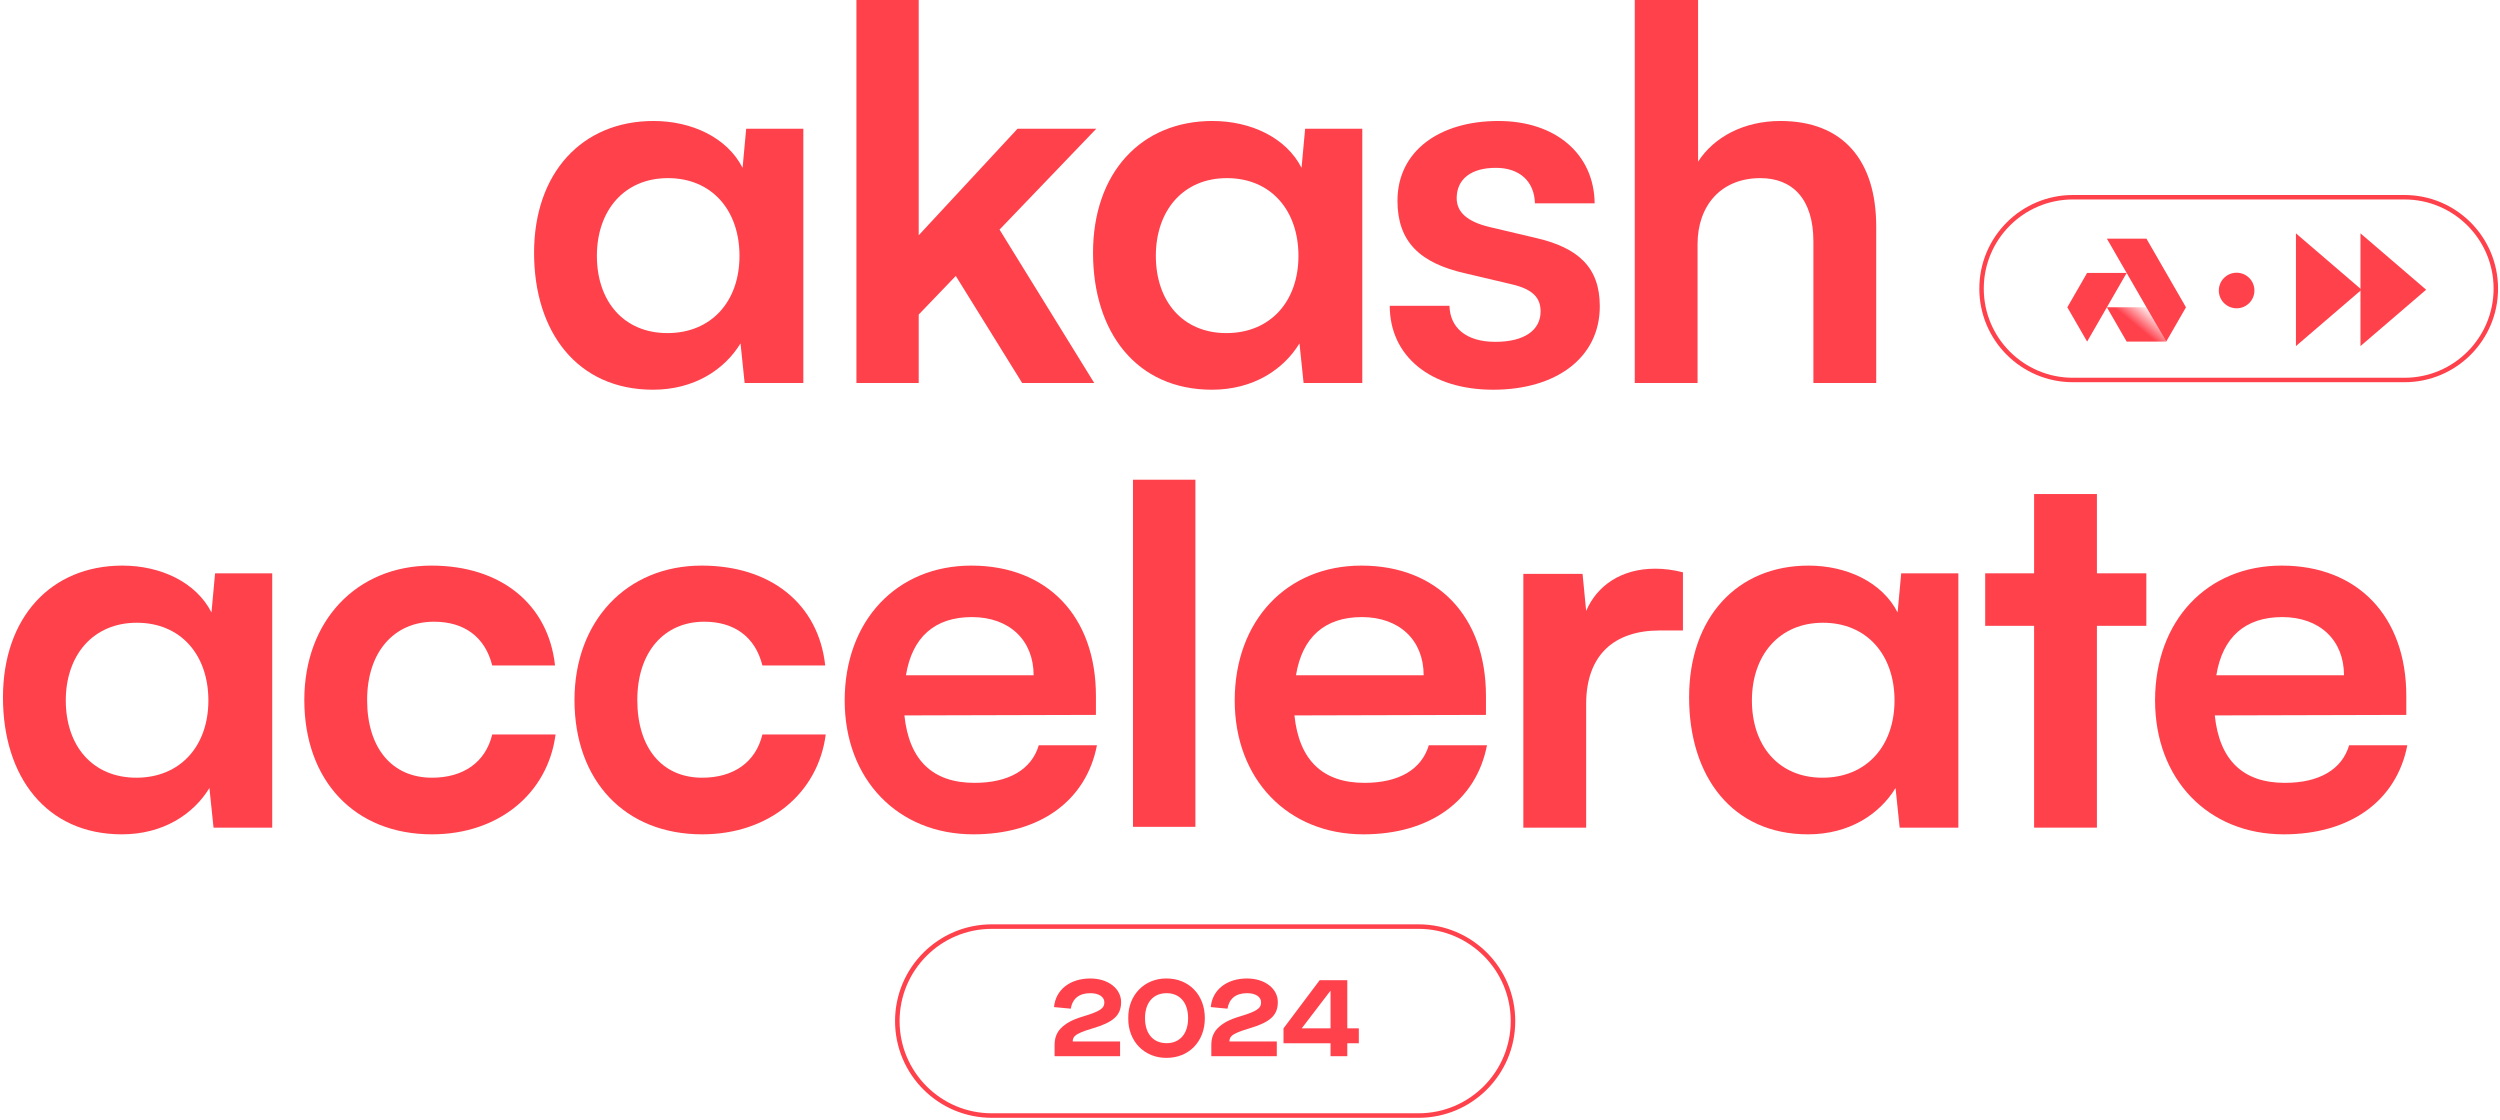
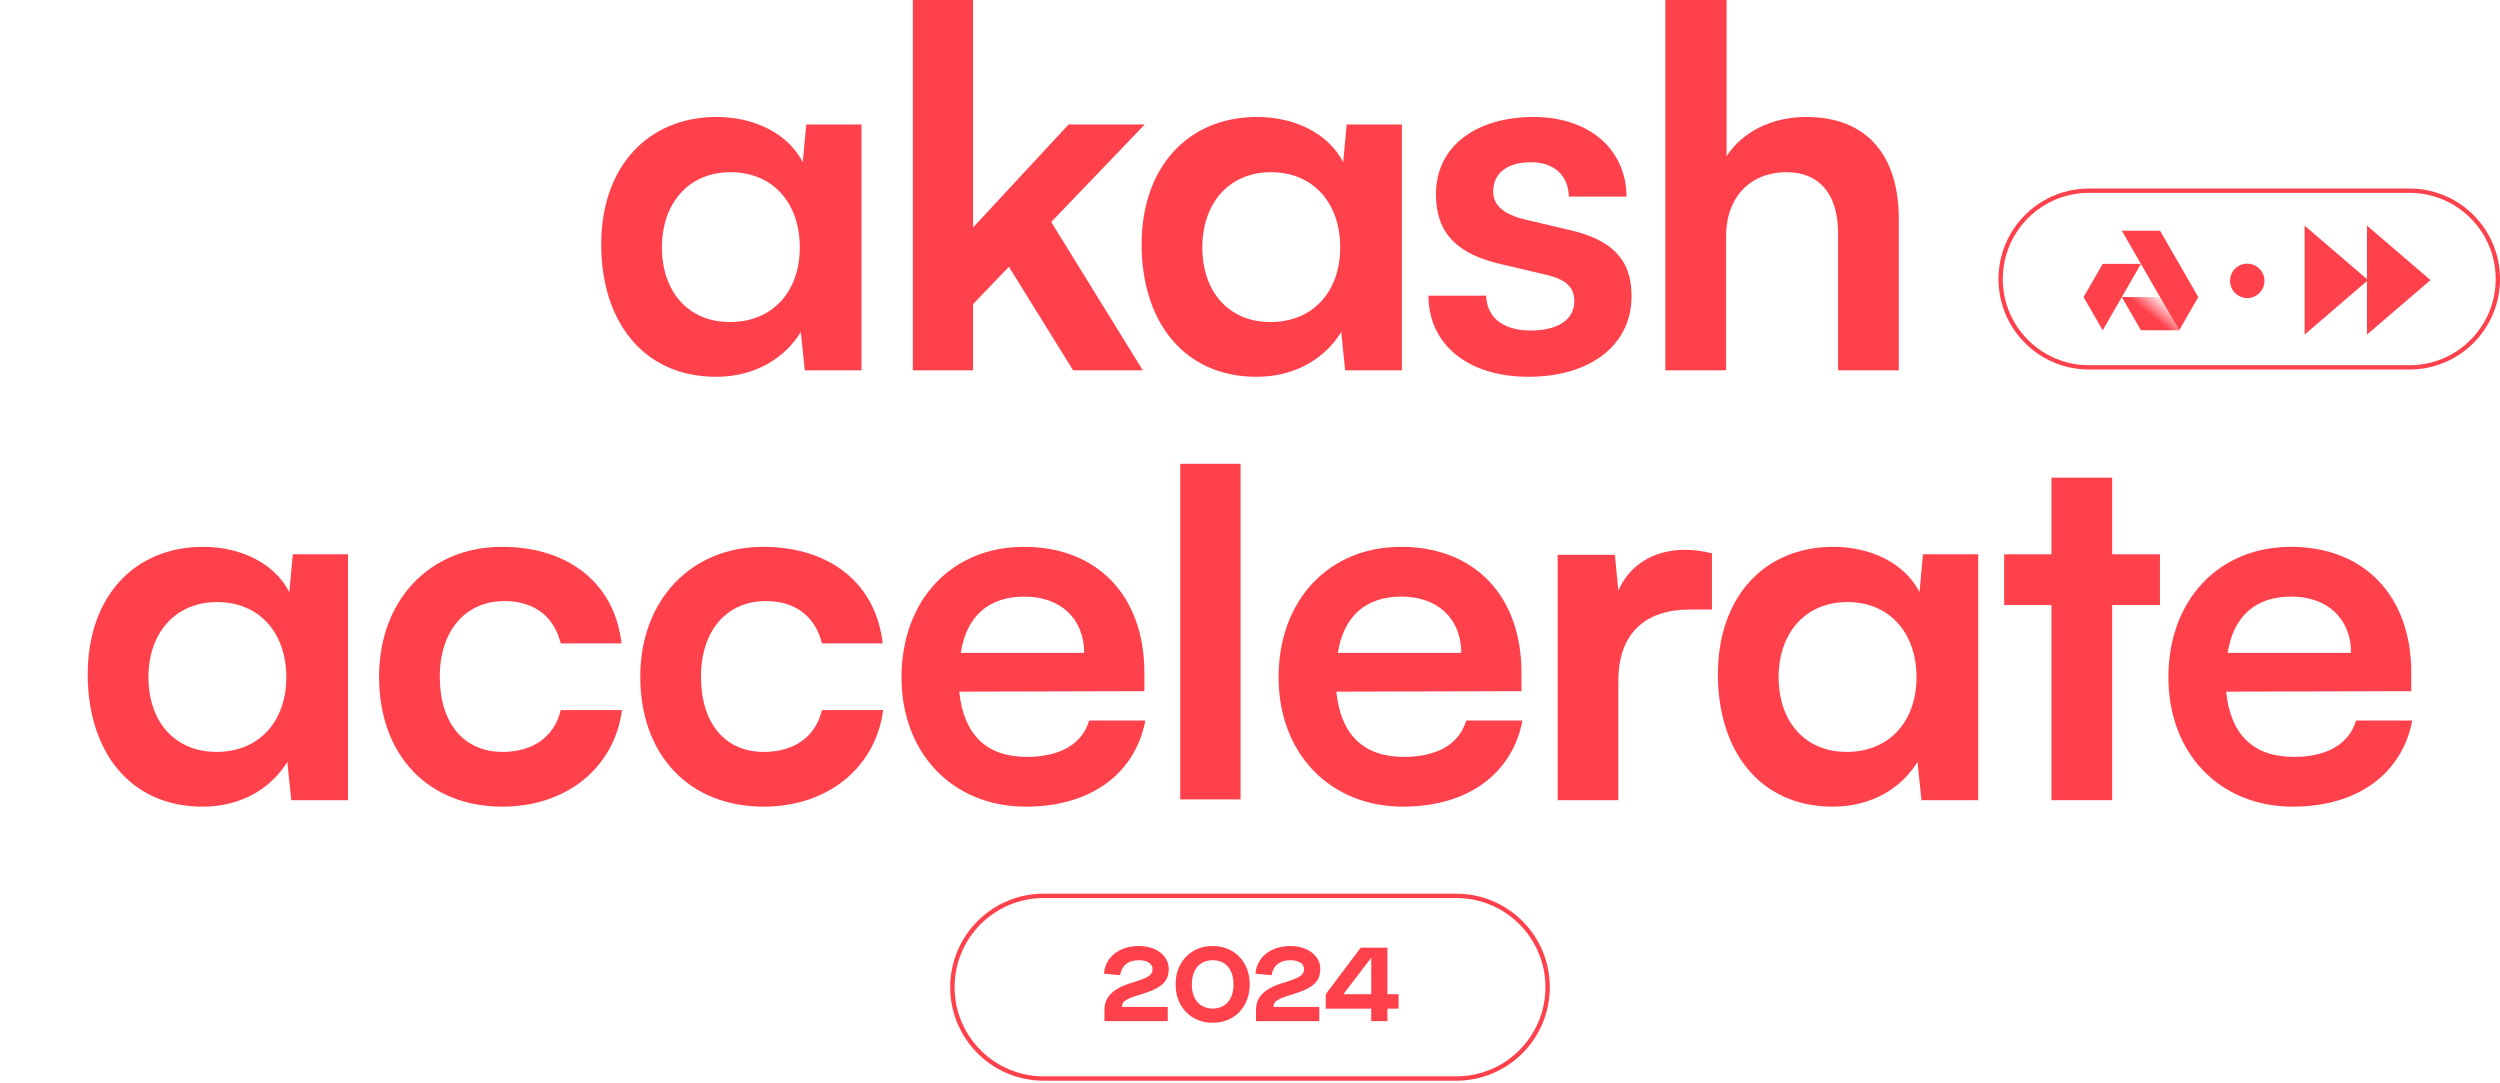
- <svg xmlns="http://www.w3.org/2000/svg" width="641" height="287" viewBox="0 0 641 287" fill="none">
-   <path d="M435.256 98.208H419.152V0H435.388V41.448C439.48 35.112 447.136 31.02 456.508 31.02C472.612 31.02 481.06 41.184 481.06 58.08V98.208H464.956V61.908C464.956 50.952 459.544 45.672 451.36 45.672C441.196 45.672 435.256 52.8 435.256 62.568V98.208Z" fill="#FF414C" />
-   <path d="M356.332 78.408H371.644C371.776 84.084 376 87.648 383.392 87.648C390.916 87.648 395.008 84.612 395.008 79.86C395.008 76.56 393.292 74.184 387.484 72.864L375.736 70.092C363.988 67.452 358.312 61.908 358.312 51.48C358.312 38.676 369.136 31.02 384.184 31.02C398.836 31.02 408.736 39.468 408.868 52.14H393.556C393.424 46.596 389.728 43.032 383.524 43.032C377.188 43.032 373.492 45.936 373.492 50.82C373.492 54.516 376.396 56.892 381.94 58.212L393.688 60.984C404.644 63.492 410.188 68.508 410.188 78.54C410.188 91.74 398.968 99.924 382.864 99.924C366.628 99.924 356.332 91.212 356.332 78.408Z" fill="#FF414C" />
-   <path d="M334.638 33H349.29V98.208H334.242L333.186 88.044C329.094 94.776 321.306 99.924 310.746 99.924C291.342 99.924 280.254 85.14 280.254 64.812C280.254 44.352 292.53 31.02 310.878 31.02C320.646 31.02 329.754 35.244 333.714 43.032L334.638 33ZM332.922 65.604C332.922 53.856 325.794 45.672 314.574 45.672C303.354 45.672 296.358 53.988 296.358 65.604C296.358 77.22 303.222 85.404 314.442 85.404C325.662 85.404 332.922 77.352 332.922 65.604Z" fill="#FF414C" />
-   <path d="M235.558 98.208H219.586V0H235.558V60.324L260.902 33H281.098L256.282 58.872L280.57 98.208H262.09L245.062 70.752L235.558 80.652V98.208Z" fill="#FF414C" />
-   <path d="M191.322 33H205.974V98.208H190.926L189.87 88.044C185.778 94.776 177.99 99.924 167.43 99.924C148.026 99.924 136.938 85.14 136.938 64.812C136.938 44.352 149.213 31.02 167.561 31.02C177.329 31.02 186.438 35.244 190.398 43.032L191.322 33ZM189.606 65.604C189.606 53.856 182.478 45.672 171.257 45.672C160.038 45.672 153.042 53.988 153.042 65.604C153.042 77.22 159.906 85.404 171.126 85.404C182.346 85.404 189.606 77.352 189.606 65.604Z" fill="#FF414C" />
-   <path d="M585.559 213.924C566.155 213.924 552.559 199.8 552.559 179.604C552.559 159.144 565.891 145.02 585.031 145.02C604.567 145.02 616.975 158.088 616.975 178.416V183.3L567.871 183.432C569.059 194.916 575.131 200.724 585.823 200.724C594.667 200.724 600.475 197.292 602.323 191.088H617.239C614.467 205.344 602.587 213.924 585.559 213.924ZM585.163 158.22C575.659 158.22 569.851 163.368 568.267 173.136H601.003C601.003 164.16 594.799 158.22 585.163 158.22Z" fill="#FF414C" />
-   <path d="M537.648 212.208H521.544V160.464H509.004V147H521.544V126.672H537.648V147H550.32V160.464H537.648V212.208Z" fill="#FF414C" />
-   <path d="M487.47 147H502.122V212.208H487.074L486.018 202.044C481.926 208.776 474.138 213.924 463.578 213.924C444.174 213.924 433.086 199.14 433.086 178.812C433.086 158.352 445.362 145.02 463.71 145.02C473.478 145.02 482.586 149.244 486.546 157.032L487.47 147ZM485.754 179.604C485.754 167.856 478.626 159.672 467.406 159.672C456.186 159.672 449.19 167.988 449.19 179.604C449.19 191.22 456.054 199.404 467.274 199.404C478.494 199.404 485.754 191.352 485.754 179.604Z" fill="#FF414C" />
-   <path d="M431.506 146.736V161.652H425.566C413.95 161.652 406.69 167.856 406.69 180.528V212.208H390.586V147.132H405.766L406.69 156.636C409.462 150.168 415.666 145.812 424.378 145.812C426.622 145.812 428.866 146.076 431.506 146.736Z" fill="#FF414C" />
-   <path d="M349.582 213.924C330.178 213.924 316.582 199.8 316.582 179.604C316.582 159.144 329.914 145.02 349.054 145.02C368.59 145.02 380.998 158.088 380.998 178.416V183.3L331.894 183.432C333.082 194.916 339.154 200.724 349.846 200.724C358.69 200.724 364.498 197.292 366.346 191.088H381.262C378.49 205.344 366.61 213.924 349.582 213.924ZM349.186 158.22C339.682 158.22 333.874 163.368 332.29 173.136H365.026C365.026 164.16 358.822 158.22 349.186 158.22Z" fill="#FF414C" />
-   <path d="M306.5 212H290.5V123H306.5V212Z" fill="#FF414C" />
-   <path d="M249.578 213.924C230.174 213.924 216.578 199.8 216.578 179.604C216.578 159.144 229.91 145.02 249.05 145.02C268.586 145.02 280.994 158.088 280.994 178.416V183.3L231.89 183.432C233.078 194.916 239.15 200.724 249.842 200.724C258.686 200.724 264.494 197.292 266.342 191.088H281.258C278.486 205.344 266.606 213.924 249.578 213.924ZM249.182 158.22C239.678 158.22 233.87 163.368 232.286 173.136H265.022C265.022 164.16 258.818 158.22 249.182 158.22Z" fill="#FF414C" />
-   <path d="M147.301 179.472C147.301 159.276 160.633 145.02 179.905 145.02C197.725 145.02 209.869 154.92 211.585 170.628H195.481C193.633 163.236 188.221 159.408 180.565 159.408C170.269 159.408 163.405 167.196 163.405 179.472C163.405 191.748 169.741 199.404 180.037 199.404C188.089 199.404 193.765 195.444 195.481 188.316H211.717C209.737 203.496 197.065 213.924 180.037 213.924C160.237 213.924 147.301 200.196 147.301 179.472Z" fill="#FF414C" />
-   <path d="M78.027 179.472C78.027 159.276 91.359 145.02 110.631 145.02C128.451 145.02 140.595 154.92 142.311 170.628H126.207C124.359 163.236 118.947 159.408 111.291 159.408C100.995 159.408 94.131 167.196 94.131 179.472C94.131 191.748 100.467 199.404 110.763 199.404C118.815 199.404 124.491 195.444 126.207 188.316H142.443C140.463 203.496 127.791 213.924 110.763 213.924C90.963 213.924 78.027 200.196 78.027 179.472Z" fill="#FF414C" />
-   <path d="M55.146 147H69.798V212.208H54.75L53.694 202.044C49.602 208.776 41.814 213.924 31.254 213.924C11.85 213.924 0.762 199.14 0.762 178.812C0.762 158.352 13.038 145.02 31.386 145.02C41.154 145.02 50.262 149.244 54.222 157.032L55.146 147ZM53.43 179.604C53.43 167.856 46.302 159.672 35.082 159.672C23.862 159.672 16.866 167.988 16.866 179.604C16.866 191.22 23.73 199.404 34.95 199.404C46.17 199.404 53.43 191.352 53.43 179.604Z" fill="#FF414C" />
-   <rect x="230.073" y="237.58" width="157.857" height="48.446" rx="24.223" stroke="#FF414C" stroke-width="1.161" />
-   <path d="M275.037 267.034H287.188V270.804H270.397V267.904C270.397 266.193 270.919 264.801 271.934 263.728C273.181 262.423 274.863 261.466 277.676 260.625C282.026 259.32 283.157 258.566 283.157 257C283.157 255.579 281.736 254.651 279.561 254.651C276.69 254.651 274.979 256.043 274.544 258.624L270.252 258.218C270.658 253.781 274.341 250.881 279.561 250.881C284.114 250.881 287.449 253.462 287.449 256.942C287.449 260.335 285.477 262.104 280.17 263.67C277.531 264.453 276.284 265.004 275.617 265.613C275.24 265.99 275.066 266.338 275.037 267.034ZM289.288 261.06C289.201 255.057 293.522 250.823 299.119 250.881C304.774 250.881 308.921 254.999 308.921 261.06C308.921 267.121 304.774 271.239 299.119 271.239C293.522 271.297 289.201 267.063 289.288 261.06ZM304.629 261.06C304.629 257 302.454 254.651 299.119 254.651C295.755 254.651 293.58 257 293.58 261.06C293.58 265.12 295.755 267.469 299.119 267.469C302.454 267.469 304.629 265.12 304.629 261.06ZM315.222 267.034H327.373V270.804H310.582V267.904C310.582 266.193 311.104 264.801 312.119 263.728C313.366 262.423 315.048 261.466 317.861 260.625C322.211 259.32 323.342 258.566 323.342 257C323.342 255.579 321.921 254.651 319.746 254.651C316.875 254.651 315.164 256.043 314.729 258.624L310.437 258.218C310.843 253.781 314.526 250.881 319.746 250.881C324.299 250.881 327.634 253.462 327.634 256.942C327.634 260.335 325.662 262.104 320.355 263.67C317.716 264.453 316.469 265.004 315.802 265.613C315.425 265.99 315.251 266.338 315.222 267.034ZM341.153 270.804V267.498H329.089V263.67L338.369 251.316H345.445V263.67H348.403V267.498H345.445V270.804H341.153ZM333.758 263.67H341.153V254.071H341.095L333.758 263.67Z" fill="#FF414C" />
-   <rect x="508.071" y="50.571" width="131.858" height="46.858" rx="23.429" stroke="#FF414C" stroke-width="1.142" />
-   <path d="M605.516 74.281L588.679 88.731L588.679 59.832L605.516 74.281Z" fill="#FF414C" />
-   <path d="M622.062 74.281L605.226 88.731L605.226 59.832L622.062 74.281Z" fill="#FF414C" />
-   <circle cx="573.47" cy="74.486" r="4.563" fill="#FF414C" />
-   <path d="M550.399 78.789L555.42 87.589H545.277L540.203 78.789H550.399Z" fill="url(#paint0_linear_4209_77805)" />
-   <path d="M555.417 87.59L560.483 78.79L550.343 61.186H540.203L555.417 87.59Z" fill="#FF414C" />
-   <path d="M535.133 69.984H545.273L535.137 87.588L530.062 78.788L535.133 69.984Z" fill="#FF414C" />
+ <svg xmlns="http://www.w3.org/2000/svg" width="663" height="287" viewBox="0 0 663 287" fill="none">
+   <path d="M457.756 98.208H441.652V0H457.888V41.448C461.98 35.112 469.636 31.02 479.008 31.02C495.112 31.02 503.56 41.184 503.56 58.08V98.208H487.456V61.908C487.456 50.952 482.044 45.672 473.86 45.672C463.696 45.672 457.756 52.8 457.756 62.568V98.208Z" fill="#FF414C" />
+   <path d="M378.832 78.408H394.144C394.276 84.084 398.5 87.648 405.892 87.648C413.416 87.648 417.508 84.612 417.508 79.86C417.508 76.56 415.792 74.184 409.984 72.864L398.236 70.092C386.488 67.452 380.812 61.908 380.812 51.48C380.812 38.676 391.636 31.02 406.684 31.02C421.336 31.02 431.236 39.468 431.368 52.14H416.056C415.924 46.596 412.228 43.032 406.024 43.032C399.688 43.032 395.992 45.936 395.992 50.82C395.992 54.516 398.896 56.892 404.44 58.212L416.188 60.984C427.144 63.492 432.688 68.508 432.688 78.54C432.688 91.74 421.468 99.924 405.364 99.924C389.128 99.924 378.832 91.212 378.832 78.408Z" fill="#FF414C" />
+   <path d="M357.138 33H371.79V98.208H356.742L355.686 88.044C351.594 94.776 343.806 99.924 333.246 99.924C313.842 99.924 302.754 85.14 302.754 64.812C302.754 44.352 315.03 31.02 333.378 31.02C343.146 31.02 352.254 35.244 356.214 43.032L357.138 33ZM355.422 65.604C355.422 53.856 348.294 45.672 337.074 45.672C325.854 45.672 318.858 53.988 318.858 65.604C318.858 77.22 325.722 85.404 336.942 85.404C348.162 85.404 355.422 77.352 355.422 65.604Z" fill="#FF414C" />
+   <path d="M258.058 98.208H242.086V0H258.058V60.324L283.402 33H303.598L278.782 58.872L303.07 98.208H284.59L267.562 70.752L258.058 80.652V98.208Z" fill="#FF414C" />
+   <path d="M213.822 33H228.474V98.208H213.426L212.37 88.044C208.278 94.776 200.49 99.924 189.93 99.924C170.526 99.924 159.438 85.14 159.438 64.812C159.438 44.352 171.713 31.02 190.061 31.02C199.829 31.02 208.938 35.244 212.898 43.032L213.822 33ZM212.106 65.604C212.106 53.856 204.978 45.672 193.757 45.672C182.538 45.672 175.542 53.988 175.542 65.604C175.542 77.22 182.406 85.404 193.626 85.404C204.846 85.404 212.106 77.352 212.106 65.604Z" fill="#FF414C" />
+   <path d="M608.059 213.924C588.655 213.924 575.059 199.8 575.059 179.604C575.059 159.144 588.391 145.02 607.531 145.02C627.067 145.02 639.475 158.088 639.475 178.416V183.3L590.371 183.432C591.559 194.916 597.631 200.724 608.323 200.724C617.167 200.724 622.975 197.292 624.823 191.088H639.739C636.967 205.344 625.087 213.924 608.059 213.924ZM607.663 158.22C598.159 158.22 592.351 163.368 590.767 173.136H623.503C623.503 164.16 617.299 158.22 607.663 158.22Z" fill="#FF414C" />
+   <path d="M560.148 212.208H544.044V160.464H531.504V147H544.044V126.672H560.148V147H572.82V160.464H560.148V212.208Z" fill="#FF414C" />
+   <path d="M509.97 147H524.622V212.208H509.574L508.518 202.044C504.426 208.776 496.638 213.924 486.078 213.924C466.674 213.924 455.586 199.14 455.586 178.812C455.586 158.352 467.862 145.02 486.21 145.02C495.978 145.02 505.086 149.244 509.046 157.032L509.97 147ZM508.254 179.604C508.254 167.856 501.126 159.672 489.906 159.672C478.686 159.672 471.69 167.988 471.69 179.604C471.69 191.22 478.554 199.404 489.774 199.404C500.994 199.404 508.254 191.352 508.254 179.604Z" fill="#FF414C" />
+   <path d="M454.006 146.736V161.652H448.066C436.45 161.652 429.19 167.856 429.19 180.528V212.208H413.086V147.132H428.266L429.19 156.636C431.962 150.168 438.166 145.812 446.878 145.812C449.122 145.812 451.366 146.076 454.006 146.736Z" fill="#FF414C" />
+   <path d="M372.082 213.924C352.678 213.924 339.082 199.8 339.082 179.604C339.082 159.144 352.414 145.02 371.554 145.02C391.09 145.02 403.498 158.088 403.498 178.416V183.3L354.394 183.432C355.582 194.916 361.654 200.724 372.346 200.724C381.19 200.724 386.998 197.292 388.846 191.088H403.762C400.99 205.344 389.11 213.924 372.082 213.924ZM371.686 158.22C362.182 158.22 356.374 163.368 354.79 173.136H387.526C387.526 164.16 381.322 158.22 371.686 158.22Z" fill="#FF414C" />
+   <path d="M329 212H313V123H329V212Z" fill="#FF414C" />
+   <path d="M272.078 213.924C252.674 213.924 239.078 199.8 239.078 179.604C239.078 159.144 252.41 145.02 271.55 145.02C291.086 145.02 303.494 158.088 303.494 178.416V183.3L254.39 183.432C255.578 194.916 261.65 200.724 272.342 200.724C281.186 200.724 286.994 197.292 288.842 191.088H303.758C300.986 205.344 289.106 213.924 272.078 213.924ZM271.682 158.22C262.178 158.22 256.37 163.368 254.786 173.136H287.522C287.522 164.16 281.318 158.22 271.682 158.22Z" fill="#FF414C" />
+   <path d="M169.801 179.472C169.801 159.276 183.133 145.02 202.405 145.02C220.225 145.02 232.369 154.92 234.085 170.628H217.981C216.133 163.236 210.721 159.408 203.065 159.408C192.769 159.408 185.905 167.196 185.905 179.472C185.905 191.748 192.241 199.404 202.537 199.404C210.589 199.404 216.265 195.444 217.981 188.316H234.217C232.237 203.496 219.565 213.924 202.537 213.924C182.737 213.924 169.801 200.196 169.801 179.472Z" fill="#FF414C" />
+   <path d="M100.527 179.472C100.527 159.276 113.859 145.02 133.131 145.02C150.951 145.02 163.095 154.92 164.811 170.628H148.707C146.859 163.236 141.447 159.408 133.791 159.408C123.495 159.408 116.631 167.196 116.631 179.472C116.631 191.748 122.967 199.404 133.263 199.404C141.315 199.404 146.991 195.444 148.707 188.316H164.943C162.963 203.496 150.291 213.924 133.263 213.924C113.463 213.924 100.527 200.196 100.527 179.472Z" fill="#FF414C" />
+   <path d="M77.646 147H92.298V212.208H77.25L76.194 202.044C72.102 208.776 64.314 213.924 53.754 213.924C34.35 213.924 23.262 199.14 23.262 178.812C23.262 158.352 35.538 145.02 53.886 145.02C63.654 145.02 72.762 149.244 76.722 157.032L77.646 147ZM75.93 179.604C75.93 167.856 68.802 159.672 57.582 159.672C46.362 159.672 39.366 167.988 39.366 179.604C39.366 191.22 46.23 199.404 57.45 199.404C68.67 199.404 75.93 191.352 75.93 179.604Z" fill="#FF414C" />
+   <rect x="252.573" y="237.58" width="157.857" height="48.446" rx="24.223" stroke="#FF414C" stroke-width="1.161" />
+   <path d="M297.537 267.034H309.688V270.804H292.897V267.904C292.897 266.193 293.419 264.801 294.434 263.728C295.681 262.423 297.363 261.466 300.176 260.625C304.526 259.32 305.657 258.566 305.657 257C305.657 255.579 304.236 254.651 302.061 254.651C299.19 254.651 297.479 256.043 297.044 258.624L292.752 258.218C293.158 253.781 296.841 250.881 302.061 250.881C306.614 250.881 309.949 253.462 309.949 256.942C309.949 260.335 307.977 262.104 302.67 263.67C300.031 264.453 298.784 265.004 298.117 265.613C297.74 265.99 297.566 266.338 297.537 267.034ZM311.788 261.06C311.701 255.057 316.022 250.823 321.619 250.881C327.274 250.881 331.421 254.999 331.421 261.06C331.421 267.121 327.274 271.239 321.619 271.239C316.022 271.297 311.701 267.063 311.788 261.06ZM327.129 261.06C327.129 257 324.954 254.651 321.619 254.651C318.255 254.651 316.08 257 316.08 261.06C316.08 265.12 318.255 267.469 321.619 267.469C324.954 267.469 327.129 265.12 327.129 261.06ZM337.722 267.034H349.873V270.804H333.082V267.904C333.082 266.193 333.604 264.801 334.619 263.728C335.866 262.423 337.548 261.466 340.361 260.625C344.711 259.32 345.842 258.566 345.842 257C345.842 255.579 344.421 254.651 342.246 254.651C339.375 254.651 337.664 256.043 337.229 258.624L332.937 258.218C333.343 253.781 337.026 250.881 342.246 250.881C346.799 250.881 350.134 253.462 350.134 256.942C350.134 260.335 348.162 262.104 342.855 263.67C340.216 264.453 338.969 265.004 338.302 265.613C337.925 265.99 337.751 266.338 337.722 267.034ZM363.653 270.804V267.498H351.589V263.67L360.869 251.316H367.945V263.67H370.903V267.498H367.945V270.804H363.653ZM356.258 263.67H363.653V254.071H363.595L356.258 263.67Z" fill="#FF414C" />
+   <rect x="530.571" y="50.571" width="131.858" height="46.858" rx="23.429" stroke="#FF414C" stroke-width="1.142" />
+   <path d="M628.016 74.281L611.179 88.731L611.179 59.832L628.016 74.281Z" fill="#FF414C" />
+   <path d="M644.562 74.281L627.726 88.731L627.726 59.832L644.562 74.281Z" fill="#FF414C" />
+   <circle cx="595.97" cy="74.486" r="4.563" fill="#FF414C" />
+   <path d="M572.899 78.789L577.92 87.589H567.777L562.703 78.789H572.899Z" fill="url(#paint0_linear_4226_36046)" />
+   <path d="M577.917 87.59L582.983 78.79L572.843 61.186H562.703L577.917 87.59Z" fill="#FF414C" />
+   <path d="M557.633 69.984H567.773L557.637 87.588L552.562 78.788L557.633 69.984Z" fill="#FF414C" />
  <defs>
-     <linearGradient id="paint0_linear_4209_77805" x1="549.385" y1="84.874" x2="553.101" y2="80.415" gradientUnits="userSpaceOnUse">
+     <linearGradient id="paint0_linear_4226_36046" x1="571.885" y1="84.874" x2="575.601" y2="80.415" gradientUnits="userSpaceOnUse">
      <stop stop-color="#FF414C" />
      <stop offset="1" stop-color="#FF414C" stop-opacity="0" />
    </linearGradient>
  </defs>
</svg>
